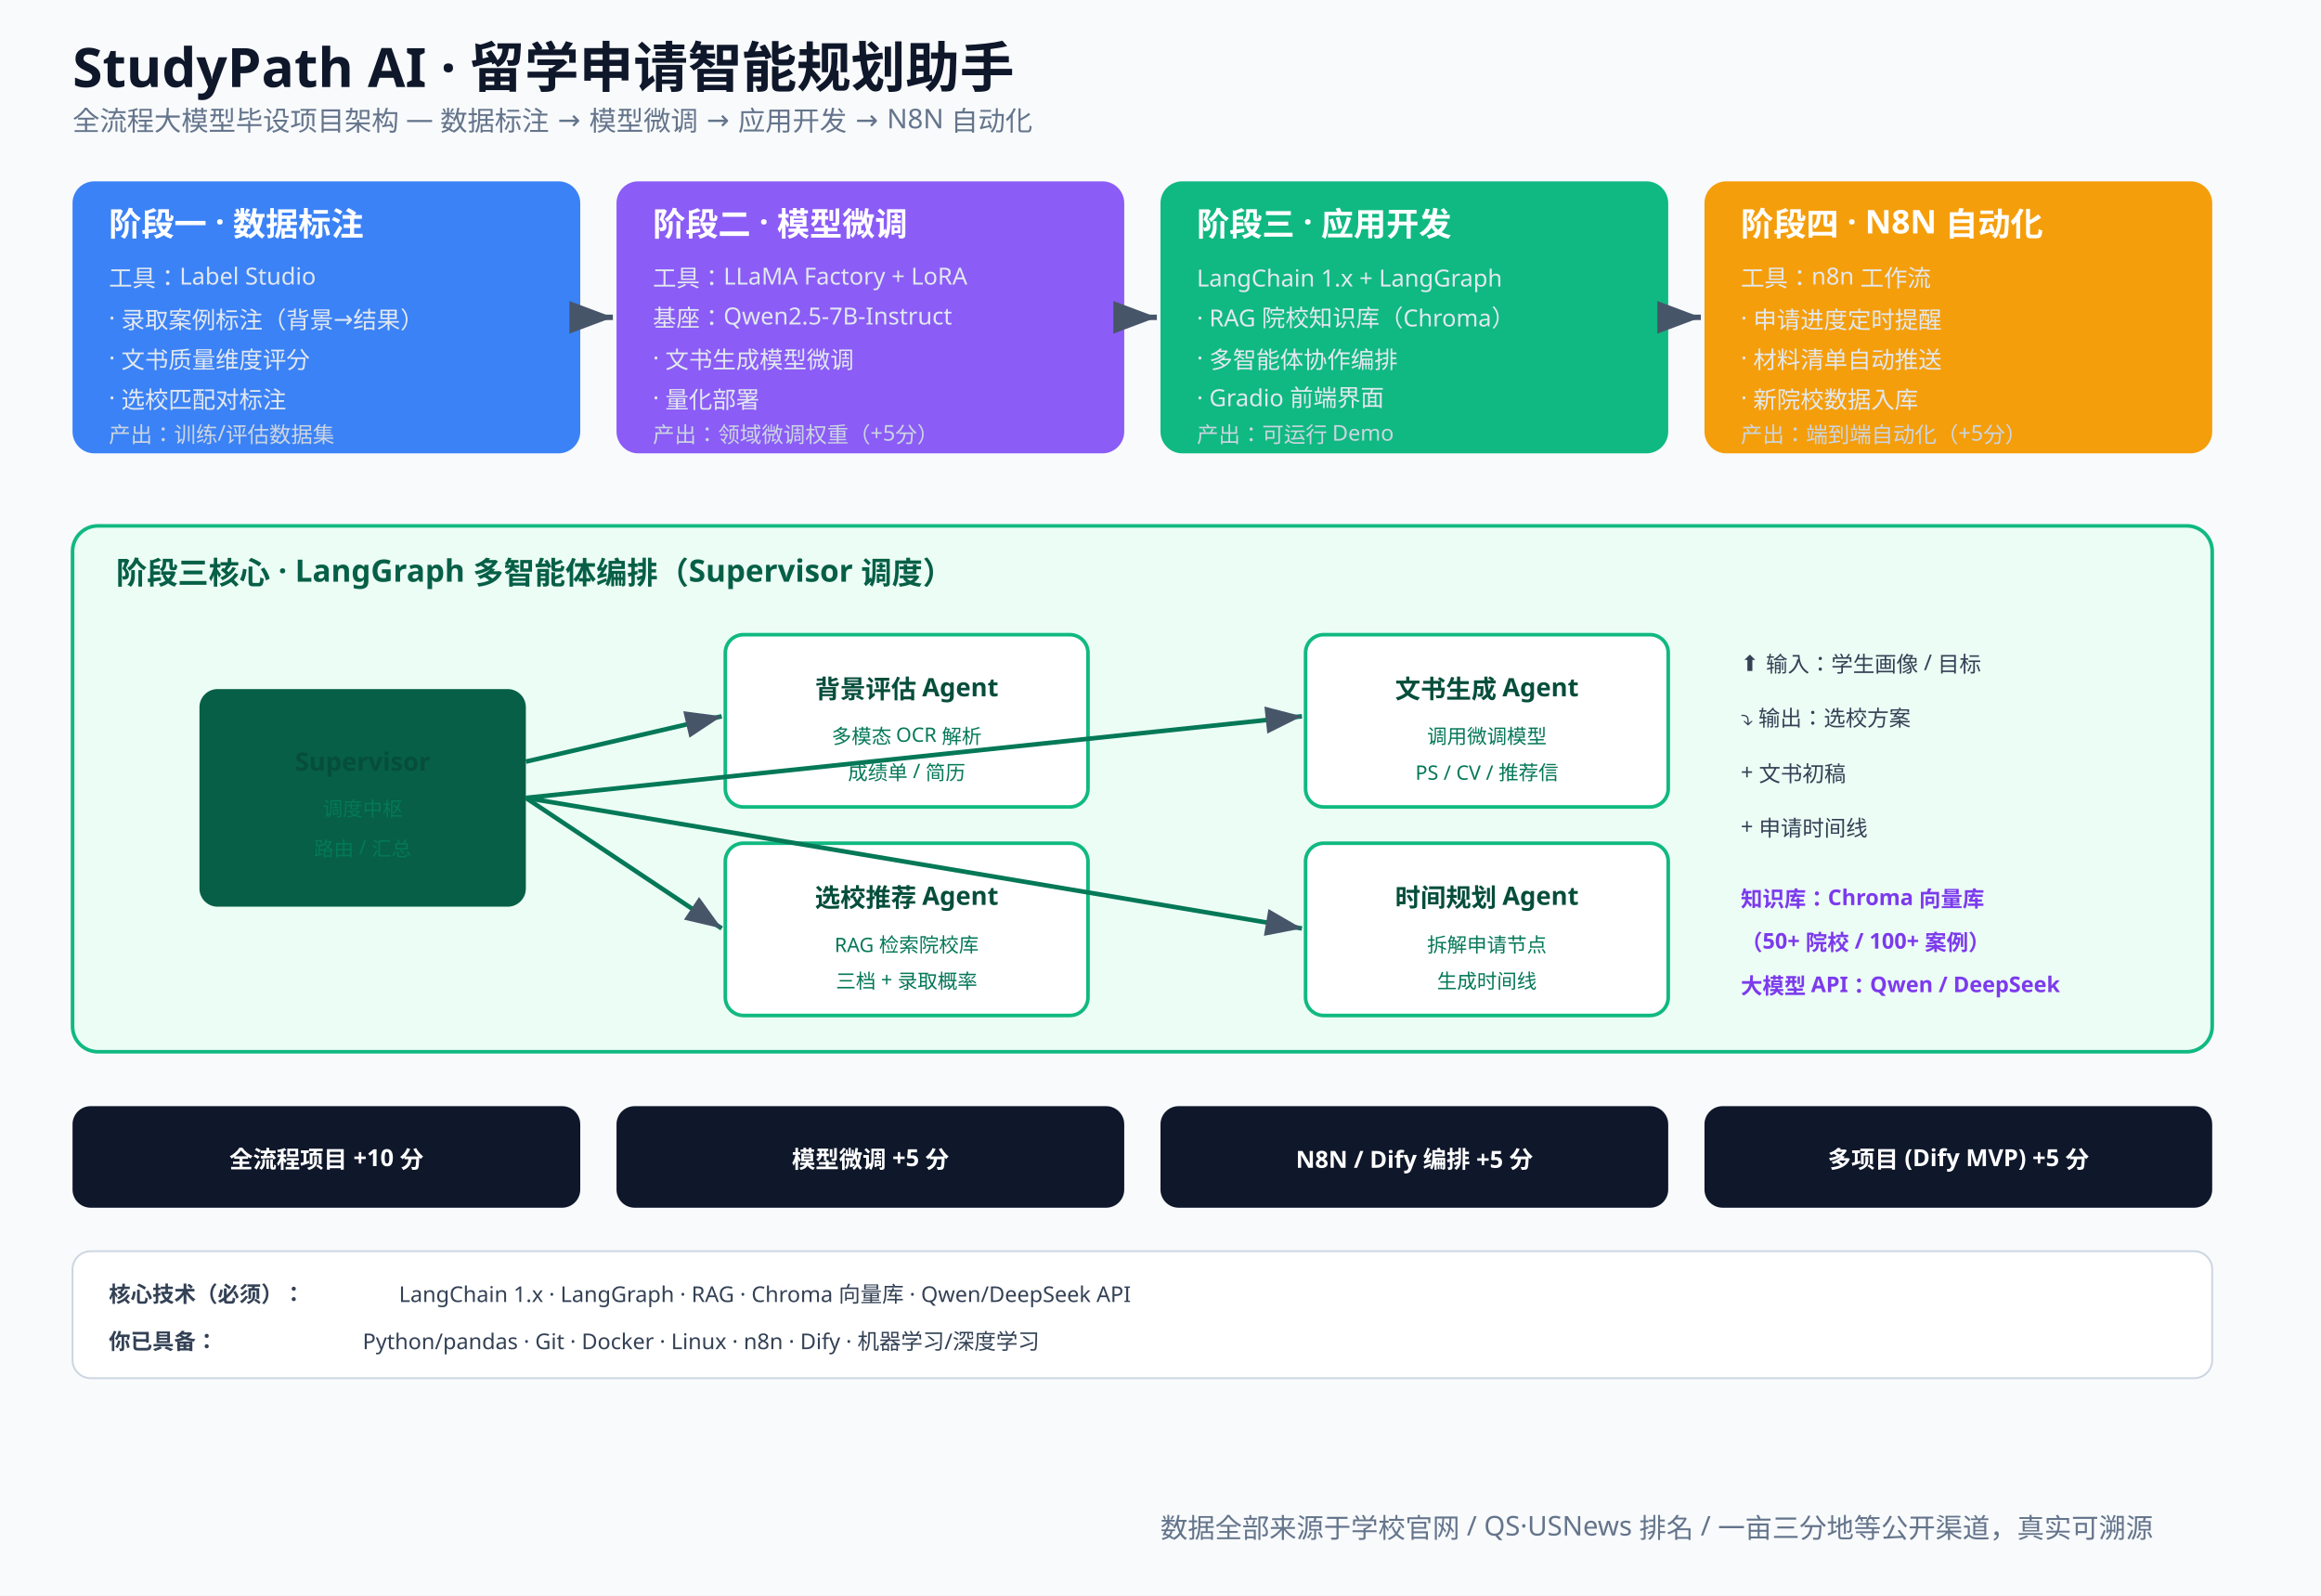
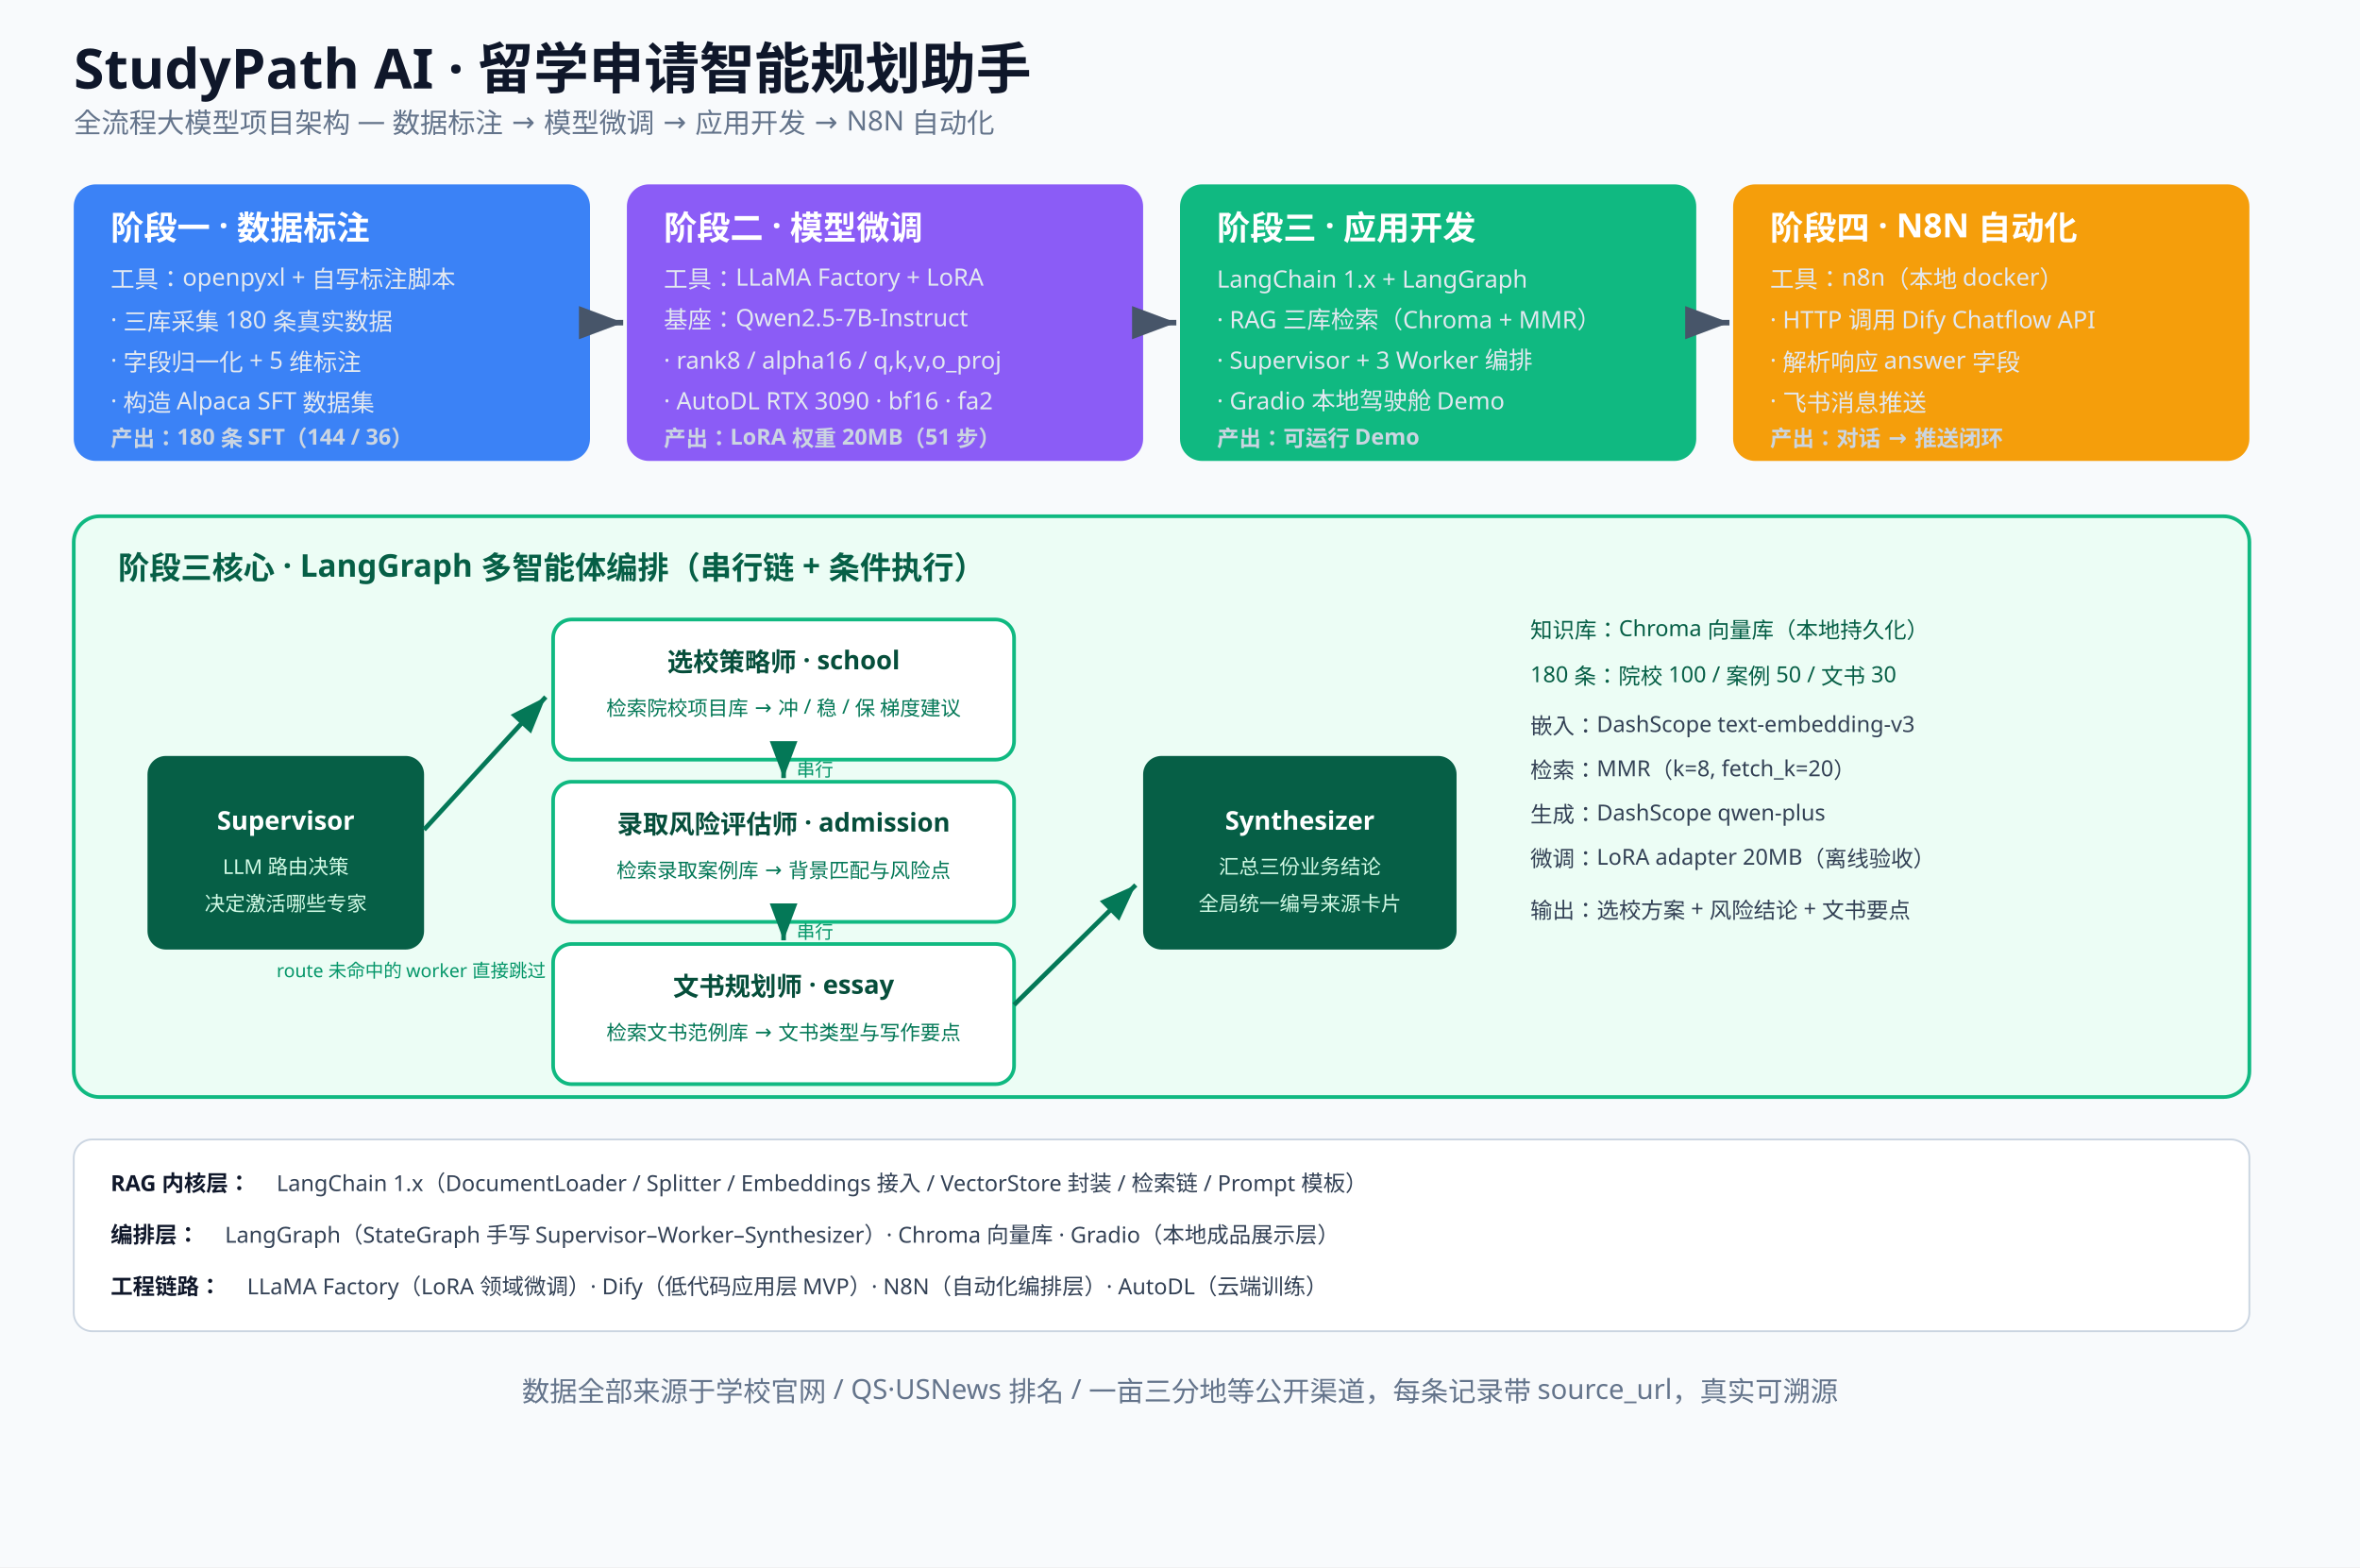
- <svg xmlns="http://www.w3.org/2000/svg" viewBox="0 0 1280 880" font-family="'Microsoft YaHei','PingFang SC',sans-serif">
+ <svg xmlns="http://www.w3.org/2000/svg" viewBox="0 0 1280 850" font-family="'Microsoft YaHei','PingFang SC',sans-serif">
  <defs>
    <marker id="arrow" markerWidth="10" markerHeight="10" refX="8" refY="3" orient="auto" markerUnits="strokeWidth">
      <path d="M0,0 L8,3 L0,6 Z" fill="#475569" />
    </marker>
-     <marker id="arrowW" markerWidth="10" markerHeight="10" refX="8" refY="3" orient="auto" markerUnits="strokeWidth">
-       <path d="M0,0 L8,3 L0,6 Z" fill="#FFFFFF" />
+     <marker id="arrowG" markerWidth="10" markerHeight="10" refX="8" refY="3" orient="auto" markerUnits="strokeWidth">
+       <path d="M0,0 L8,3 L0,6 Z" fill="#047857" />
    </marker>
    <style>
      .title{font-size:30px;font-weight:700;fill:#0F172A;}
      .sub{font-size:15px;fill:#64748B;}
      .stage-h{font-size:18px;font-weight:700;fill:#FFFFFF;}
      .stage-t{font-size:13px;fill:#E2E8F0;}
-       .stage-p{font-size:12px;fill:#CBD5E1;}
+       .stage-p{font-size:12px;fill:#CBD5E1;font-weight:700;}
      .lg-h{font-size:17px;font-weight:700;fill:#065F46;}
      .node-h{font-size:14px;font-weight:700;fill:#064E3B;}
      .node-t{font-size:11px;fill:#047857;}
-       .tag{font-size:13px;font-weight:700;fill:#FFFFFF;}
+       .node-hw{font-size:14px;font-weight:700;fill:#FFFFFF;}
+       .node-tw{font-size:11px;fill:#D1FAE5;}
      .tech{font-size:12px;fill:#334155;}
-       .note{font-size:12px;fill:#7C3AED;font-weight:700;}
+       .tech-h{font-size:12px;font-weight:700;fill:#0F172A;}
+       .note{font-size:12px;fill:#065F46;}
+       .mini{font-size:10px;fill:#059669;}
    </style>
  </defs>
-   <rect x="0" y="0" width="1280" height="880" fill="#F8FAFC" />
+   <rect x="0" y="0" width="1280" height="850" fill="#F8FAFC" />
  <text x="40" y="48" class="title">StudyPath AI · 留学申请智能规划助手</text>
-   <text x="40" y="72" class="sub">全流程大模型毕设项目架构 — 数据标注 → 模型微调 → 应用开发 → N8N 自动化</text>
+   <text x="40" y="72" class="sub">全流程大模型项目架构 — 数据标注 → 模型微调 → 应用开发 → N8N 自动化</text>
  <rect x="40" y="100" width="280" height="150" rx="12" fill="#3B82F6" />
  <text x="60" y="130" class="stage-h">阶段一 · 数据标注</text>
-   <text x="60" y="158" class="stage-t">工具：Label Studio</text>
-   <text x="60" y="180" class="stage-t">· 录取案例标注（背景→结果）</text>
-   <text x="60" y="202" class="stage-t">· 文书质量维度评分</text>
-   <text x="60" y="224" class="stage-t">· 选校匹配对标注</text>
-   <text x="60" y="244" class="stage-p">产出：训练/评估数据集</text>
+   <text x="60" y="156" class="stage-t">工具：openpyxl + 自写标注脚本</text>
+   <text x="60" y="178" class="stage-t">· 三库采集 180 条真实数据</text>
+   <text x="60" y="200" class="stage-t">· 字段归一化 + 5 维标注</text>
+   <text x="60" y="222" class="stage-t">· 构造 Alpaca SFT 数据集</text>
+   <text x="60" y="242" class="stage-p">产出：180 条 SFT（144 / 36）</text>
  <rect x="340" y="100" width="280" height="150" rx="12" fill="#8B5CF6" />
  <text x="360" y="130" class="stage-h">阶段二 · 模型微调</text>
-   <text x="360" y="158" class="stage-t">工具：LLaMA Factory + LoRA</text>
-   <text x="360" y="180" class="stage-t">基座：Qwen2.5-7B-Instruct</text>
-   <text x="360" y="202" class="stage-t">· 文书生成模型微调</text>
-   <text x="360" y="224" class="stage-t">· 量化部署</text>
-   <text x="360" y="244" class="stage-p">产出：领域微调权重（+5分）</text>
+   <text x="360" y="156" class="stage-t">工具：LLaMA Factory + LoRA</text>
+   <text x="360" y="178" class="stage-t">基座：Qwen2.5-7B-Instruct</text>
+   <text x="360" y="200" class="stage-t">· rank8 / alpha16 / q,k,v,o_proj</text>
+   <text x="360" y="222" class="stage-t">· AutoDL RTX 3090 · bf16 · fa2</text>
+   <text x="360" y="242" class="stage-p">产出：LoRA 权重 20MB（51 步）</text>
  <rect x="640" y="100" width="280" height="150" rx="12" fill="#10B981" />
  <text x="660" y="130" class="stage-h">阶段三 · 应用开发</text>
-   <text x="660" y="158" class="stage-t">LangChain 1.x + LangGraph</text>
-   <text x="660" y="180" class="stage-t">· RAG 院校知识库（Chroma）</text>
-   <text x="660" y="202" class="stage-t">· 多智能体协作编排</text>
-   <text x="660" y="224" class="stage-t">· Gradio 前端界面</text>
-   <text x="660" y="244" class="stage-p">产出：可运行 Demo</text>
+   <text x="660" y="156" class="stage-t">LangChain 1.x + LangGraph</text>
+   <text x="660" y="178" class="stage-t">· RAG 三库检索（Chroma + MMR）</text>
+   <text x="660" y="200" class="stage-t">· Supervisor + 3 Worker 编排</text>
+   <text x="660" y="222" class="stage-t">· Gradio 本地驾驶舱 Demo</text>
+   <text x="660" y="242" class="stage-p">产出：可运行 Demo</text>
  <rect x="940" y="100" width="280" height="150" rx="12" fill="#F59E0B" />
  <text x="960" y="130" class="stage-h">阶段四 · N8N 自动化</text>
-   <text x="960" y="158" class="stage-t">工具：n8n 工作流</text>
-   <text x="960" y="180" class="stage-t">· 申请进度定时提醒</text>
-   <text x="960" y="202" class="stage-t">· 材料清单自动推送</text>
-   <text x="960" y="224" class="stage-t">· 新院校数据入库</text>
-   <text x="960" y="244" class="stage-p">产出：端到端自动化（+5分）</text>
+   <text x="960" y="156" class="stage-t">工具：n8n（本地 docker）</text>
+   <text x="960" y="178" class="stage-t">· HTTP 调用 Dify Chatflow API</text>
+   <text x="960" y="200" class="stage-t">· 解析响应 answer 字段</text>
+   <text x="960" y="222" class="stage-t">· 飞书消息推送</text>
+   <text x="960" y="242" class="stage-p">产出：对话 → 推送闭环</text>
  <line x1="320" y1="175" x2="338" y2="175" stroke="#475569" stroke-width="3" marker-end="url(#arrow)" />
  <line x1="620" y1="175" x2="638" y2="175" stroke="#475569" stroke-width="3" marker-end="url(#arrow)" />
  <line x1="920" y1="175" x2="938" y2="175" stroke="#475569" stroke-width="3" marker-end="url(#arrow)" />
-   <rect x="40" y="290" width="1180" height="290" rx="14" fill="#ECFDF5" stroke="#10B981" stroke-width="2" />
-   <text x="64" y="322" class="lg-h">阶段三核心 · LangGraph 多智能体编排（Supervisor 调度）</text>
-   <rect x="110" y="380" width="180" height="120" rx="10" fill="#065F46" />
-   <text x="200" y="425" text-anchor="middle" class="node-h" fill="#FFFFFF">Supervisor</text>
-   <text x="200" y="450" text-anchor="middle" class="node-t" fill="#A7F3D0">调度中枢</text>
-   <text x="200" y="472" text-anchor="middle" class="node-t" fill="#A7F3D0">路由 / 汇总</text>
-   <rect x="400" y="350" width="200" height="95" rx="10" fill="#FFFFFF" stroke="#10B981" stroke-width="2" />
-   <text x="500" y="385" text-anchor="middle" class="node-h">背景评估 Agent</text>
-   <text x="500" y="410" text-anchor="middle" class="node-t">多模态 OCR 解析</text>
-   <text x="500" y="430" text-anchor="middle" class="node-t">成绩单 / 简历</text>
-   <rect x="400" y="465" width="200" height="95" rx="10" fill="#FFFFFF" stroke="#10B981" stroke-width="2" />
-   <text x="500" y="500" text-anchor="middle" class="node-h">选校推荐 Agent</text>
-   <text x="500" y="525" text-anchor="middle" class="node-t">RAG 检索院校库</text>
-   <text x="500" y="545" text-anchor="middle" class="node-t">三档 + 录取概率</text>
-   <rect x="720" y="350" width="200" height="95" rx="10" fill="#FFFFFF" stroke="#10B981" stroke-width="2" />
-   <text x="820" y="385" text-anchor="middle" class="node-h">文书生成 Agent</text>
-   <text x="820" y="410" text-anchor="middle" class="node-t">调用微调模型</text>
-   <text x="820" y="430" text-anchor="middle" class="node-t">PS / CV / 推荐信</text>
-   <rect x="720" y="465" width="200" height="95" rx="10" fill="#FFFFFF" stroke="#10B981" stroke-width="2" />
-   <text x="820" y="500" text-anchor="middle" class="node-h">时间规划 Agent</text>
-   <text x="820" y="525" text-anchor="middle" class="node-t">拆解申请节点</text>
-   <text x="820" y="545" text-anchor="middle" class="node-t">生成时间线</text>
-   <line x1="290" y1="420" x2="398" y2="395" stroke="#047857" stroke-width="2.5" marker-end="url(#arrow)" />
-   <line x1="290" y1="440" x2="398" y2="512" stroke="#047857" stroke-width="2.5" marker-end="url(#arrow)" />
-   <line x1="290" y1="440" x2="718" y2="395" stroke="#047857" stroke-width="2.5" marker-end="url(#arrow)" />
-   <line x1="290" y1="440" x2="718" y2="512" stroke="#047857" stroke-width="2.5" marker-end="url(#arrow)" />
-   <text x="960" y="370" class="tech" fill="#065F46">⬆ 输入：学生画像 / 目标</text>
-   <text x="960" y="400" class="tech" fill="#065F46">⤵ 输出：选校方案</text>
-   <text x="960" y="430" class="tech" fill="#065F46">    + 文书初稿</text>
-   <text x="960" y="460" class="tech" fill="#065F46">    + 申请时间线</text>
-   <text x="960" y="500" class="note">知识库：Chroma 向量库</text>
-   <text x="960" y="524" class="note">（50+ 院校 / 100+ 案例）</text>
-   <text x="960" y="548" class="note">大模型 API：Qwen / DeepSeek</text>
-   <rect x="40" y="610" width="280" height="56" rx="10" fill="#0F172A" />
-   <text x="180" y="644" text-anchor="middle" class="tag">全流程项目 +10 分</text>
-   <rect x="340" y="610" width="280" height="56" rx="10" fill="#0F172A" />
-   <text x="480" y="644" text-anchor="middle" class="tag">模型微调 +5 分</text>
-   <rect x="640" y="610" width="280" height="56" rx="10" fill="#0F172A" />
-   <text x="780" y="644" text-anchor="middle" class="tag">N8N / Dify 编排 +5 分</text>
-   <rect x="940" y="610" width="280" height="56" rx="10" fill="#0F172A" />
-   <text x="1080" y="644" text-anchor="middle" class="tag">多项目 (Dify MVP) +5 分</text>
-   <rect x="40" y="690" width="1180" height="70" rx="10" fill="#FFFFFF" stroke="#CBD5E1" stroke-width="1" />
-   <text x="60" y="718" class="tech" font-weight="700">核心技术（必须）：</text>
-   <text x="220" y="718" class="tech">LangChain 1.x · LangGraph · RAG · Chroma 向量库 · Qwen/DeepSeek API</text>
-   <text x="60" y="744" class="tech" font-weight="700">你已具备：</text>
-   <text x="200" y="744" class="tech">Python/pandas · Git · Docker · Linux · n8n · Dify · 机器学习/深度学习</text>
-   <text x="640" y="848" class="sub">数据全部来源于学校官网 / QS·USNews 排名 / 一亩三分地等公开渠道，真实可溯源</text>
+   <rect x="40" y="280" width="1180" height="315" rx="14" fill="#ECFDF5" stroke="#10B981" stroke-width="2" />
+   <text x="64" y="314" class="lg-h">阶段三核心 · LangGraph 多智能体编排（串行链 + 条件执行）</text>
+   <rect x="80" y="410" width="150" height="105" rx="10" fill="#065F46" />
+   <text x="155" y="450" text-anchor="middle" class="node-hw">Supervisor</text>
+   <text x="155" y="474" text-anchor="middle" class="node-tw">LLM 路由决策</text>
+   <text x="155" y="494" text-anchor="middle" class="node-tw">决定激活哪些专家</text>
+   <rect x="300" y="336" width="250" height="76" rx="10" fill="#FFFFFF" stroke="#10B981" stroke-width="2" />
+   <text x="425" y="364" text-anchor="middle" class="node-h">选校策略师 · school</text>
+   <text x="425" y="388" text-anchor="middle" class="node-t">检索院校项目库 → 冲 / 稳 / 保 梯度建议</text>
+   <rect x="300" y="424" width="250" height="76" rx="10" fill="#FFFFFF" stroke="#10B981" stroke-width="2" />
+   <text x="425" y="452" text-anchor="middle" class="node-h">录取风险评估师 · admission</text>
+   <text x="425" y="476" text-anchor="middle" class="node-t">检索录取案例库 → 背景匹配与风险点</text>
+   <rect x="300" y="512" width="250" height="76" rx="10" fill="#FFFFFF" stroke="#10B981" stroke-width="2" />
+   <text x="425" y="540" text-anchor="middle" class="node-h">文书规划师 · essay</text>
+   <text x="425" y="564" text-anchor="middle" class="node-t">检索文书范例库 → 文书类型与写作要点</text>
+   <rect x="620" y="410" width="170" height="105" rx="10" fill="#065F46" />
+   <text x="705" y="450" text-anchor="middle" class="node-hw">Synthesizer</text>
+   <text x="705" y="474" text-anchor="middle" class="node-tw">汇总三份业务结论</text>
+   <text x="705" y="494" text-anchor="middle" class="node-tw">全局统一编号来源卡片</text>
+   <line x1="230" y1="450" x2="296" y2="378" stroke="#047857" stroke-width="2.5" marker-end="url(#arrowG)" />
+   <line x1="425" y1="412" x2="425" y2="422" stroke="#047857" stroke-width="2.5" marker-end="url(#arrowG)" />
+   <line x1="425" y1="500" x2="425" y2="510" stroke="#047857" stroke-width="2.5" marker-end="url(#arrowG)" />
+   <line x1="550" y1="545" x2="616" y2="480" stroke="#047857" stroke-width="2.5" marker-end="url(#arrowG)" />
+   <text x="432" y="421" class="mini">串行</text>
+   <text x="432" y="509" class="mini">串行</text>
+   <text x="150" y="530" class="mini">route 未命中的 worker 直接跳过</text>
+   <text x="830" y="346" class="note">知识库：Chroma 向量库（本地持久化）</text>
+   <text x="830" y="370" class="note">180 条：院校 100 / 案例 50 / 文书 30</text>
+   <text x="830" y="398" class="tech" fill="#065F46">嵌入：DashScope text-embedding-v3</text>
+   <text x="830" y="422" class="tech" fill="#065F46">检索：MMR（k=8, fetch_k=20）</text>
+   <text x="830" y="446" class="tech" fill="#065F46">生成：DashScope qwen-plus</text>
+   <text x="830" y="470" class="tech" fill="#065F46">微调：LoRA adapter 20MB（离线验收）</text>
+   <text x="830" y="498" class="tech" fill="#065F46">输出：选校方案 + 风险结论 + 文书要点</text>
+   <rect x="40" y="618" width="1180" height="104" rx="10" fill="#FFFFFF" stroke="#CBD5E1" stroke-width="1" />
+   <text x="60" y="646" class="tech-h">RAG 内核层：</text>
+   <text x="150" y="646" class="tech">LangChain 1.x（DocumentLoader / Splitter / Embeddings 接入 / VectorStore 封装 / 检索链 / Prompt 模板）</text>
+   <text x="60" y="674" class="tech-h">编排层：</text>
+   <text x="122" y="674" class="tech">LangGraph（StateGraph 手写 Supervisor–Worker–Synthesizer）· Chroma 向量库 · Gradio（本地成品展示层）</text>
+   <text x="60" y="702" class="tech-h">工程链路：</text>
+   <text x="134" y="702" class="tech">LLaMA Factory（LoRA 领域微调）· Dify（低代码应用层 MVP）· N8N（自动化编排层）· AutoDL（云端训练）</text>
+   <text x="640" y="760" text-anchor="middle" class="sub">数据全部来源于学校官网 / QS·USNews 排名 / 一亩三分地等公开渠道，每条记录带 source_url，真实可溯源</text>
</svg>
